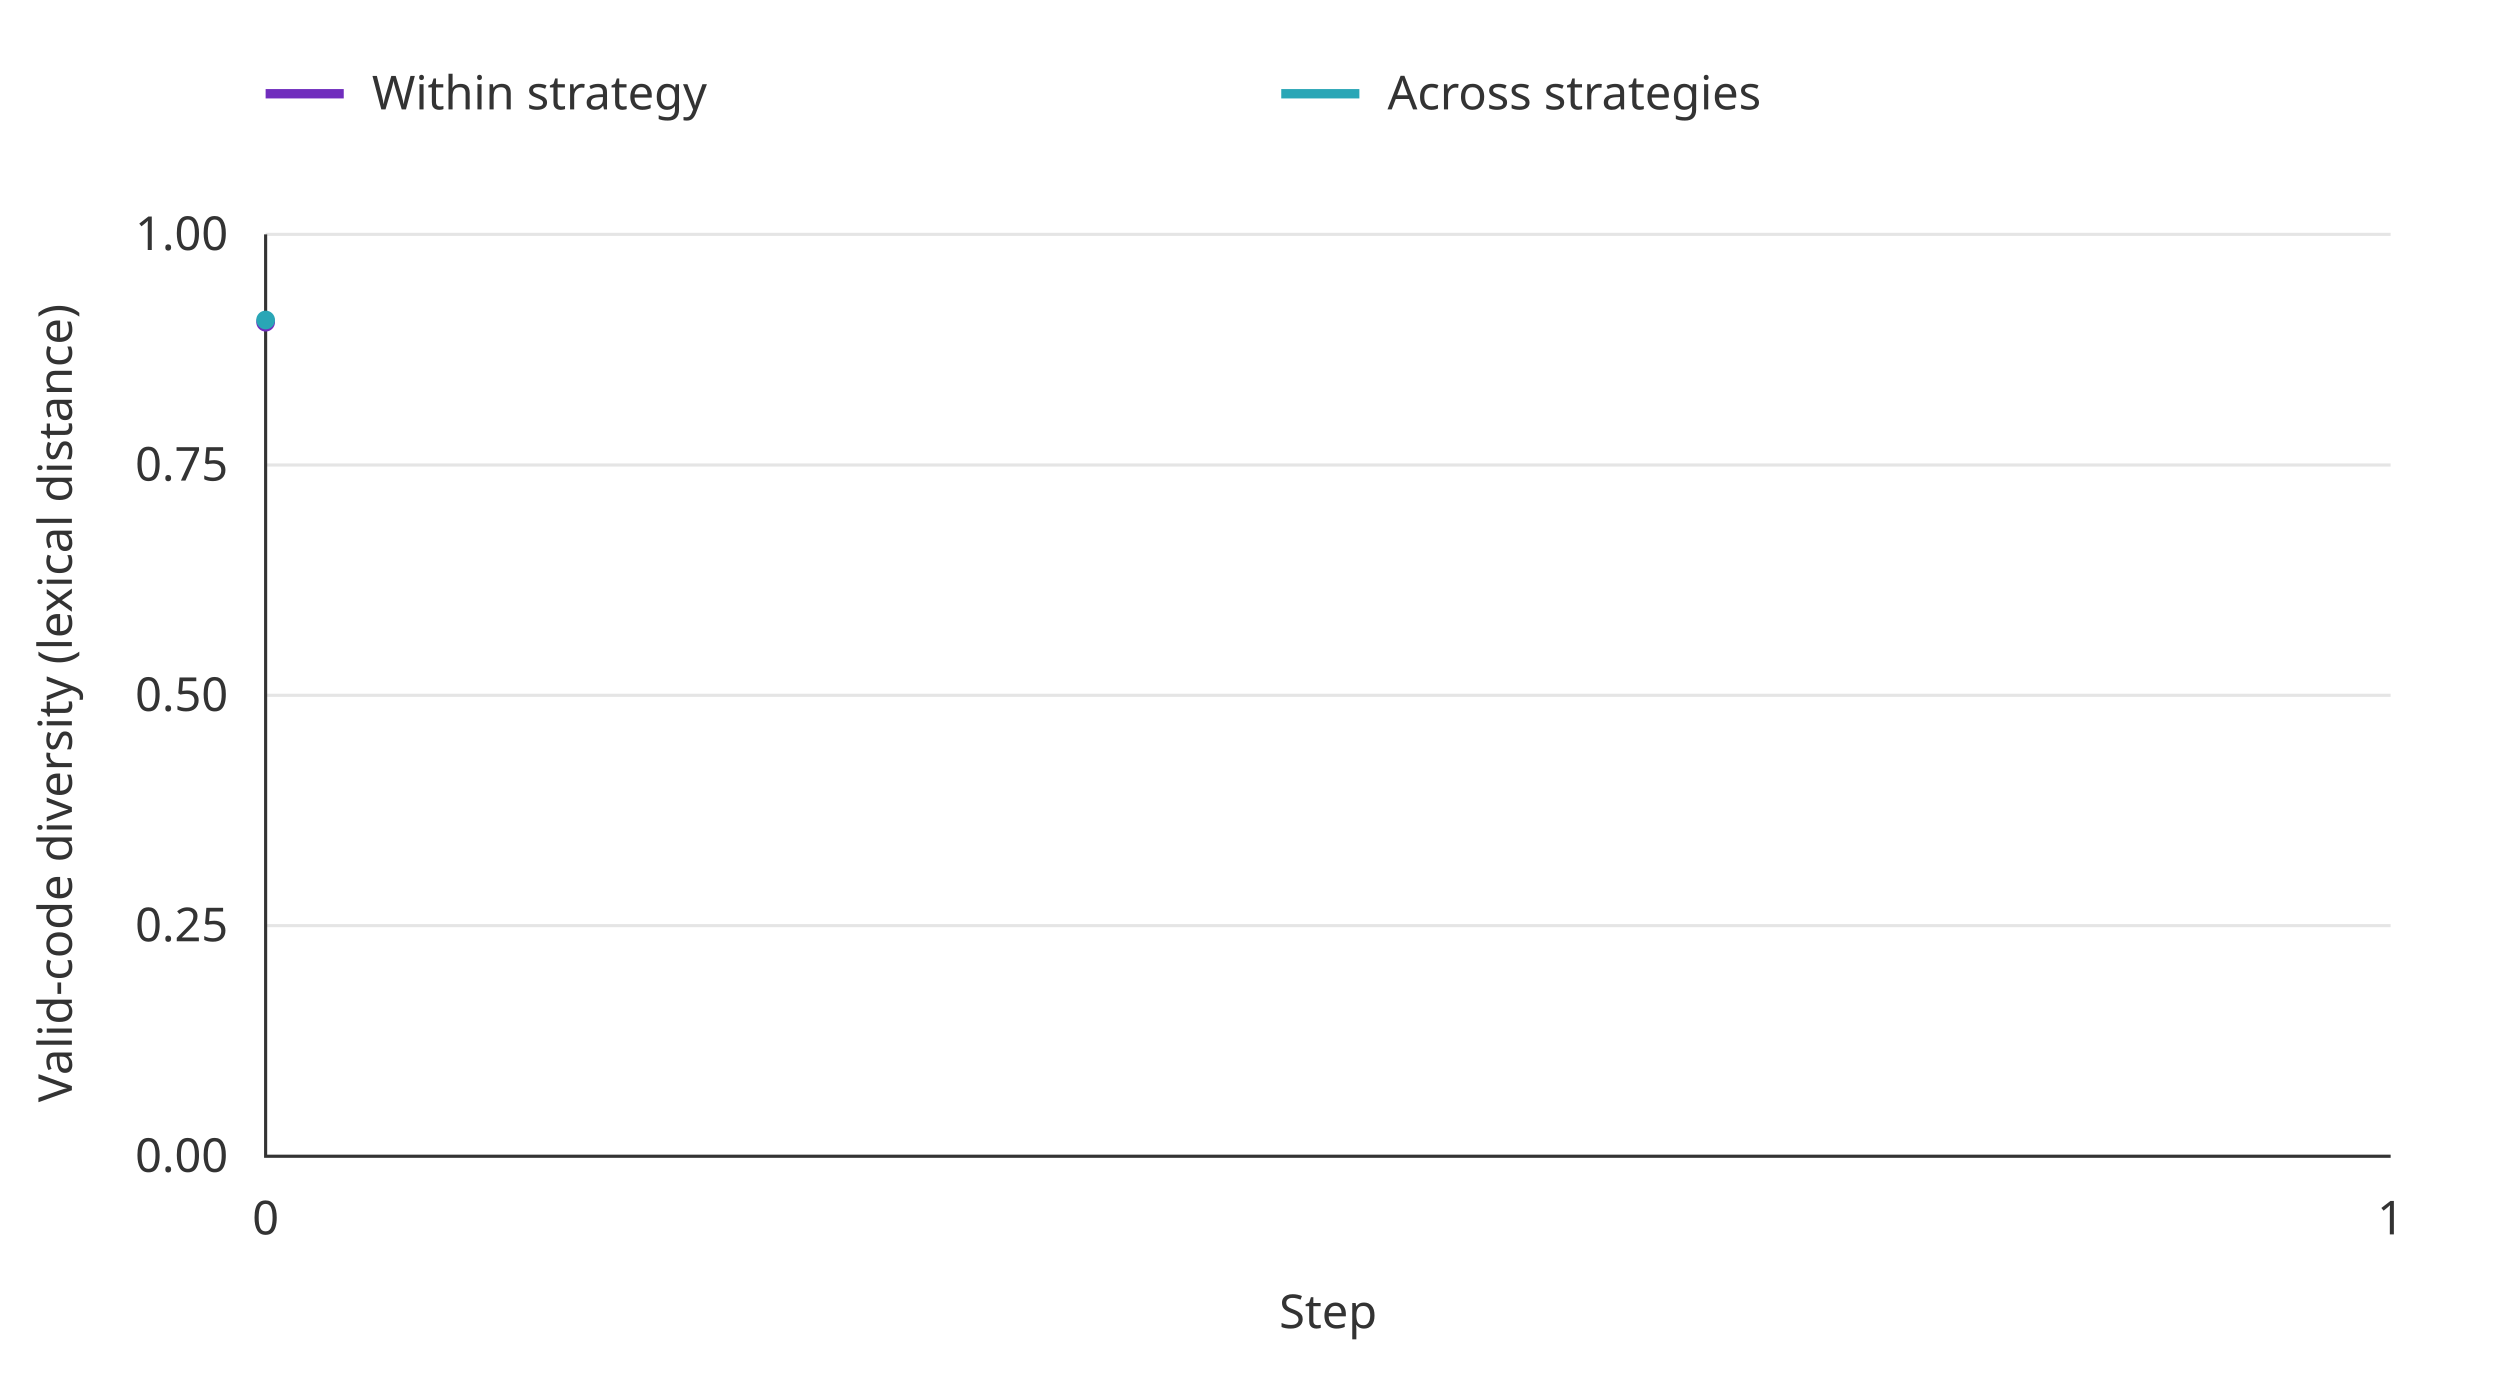
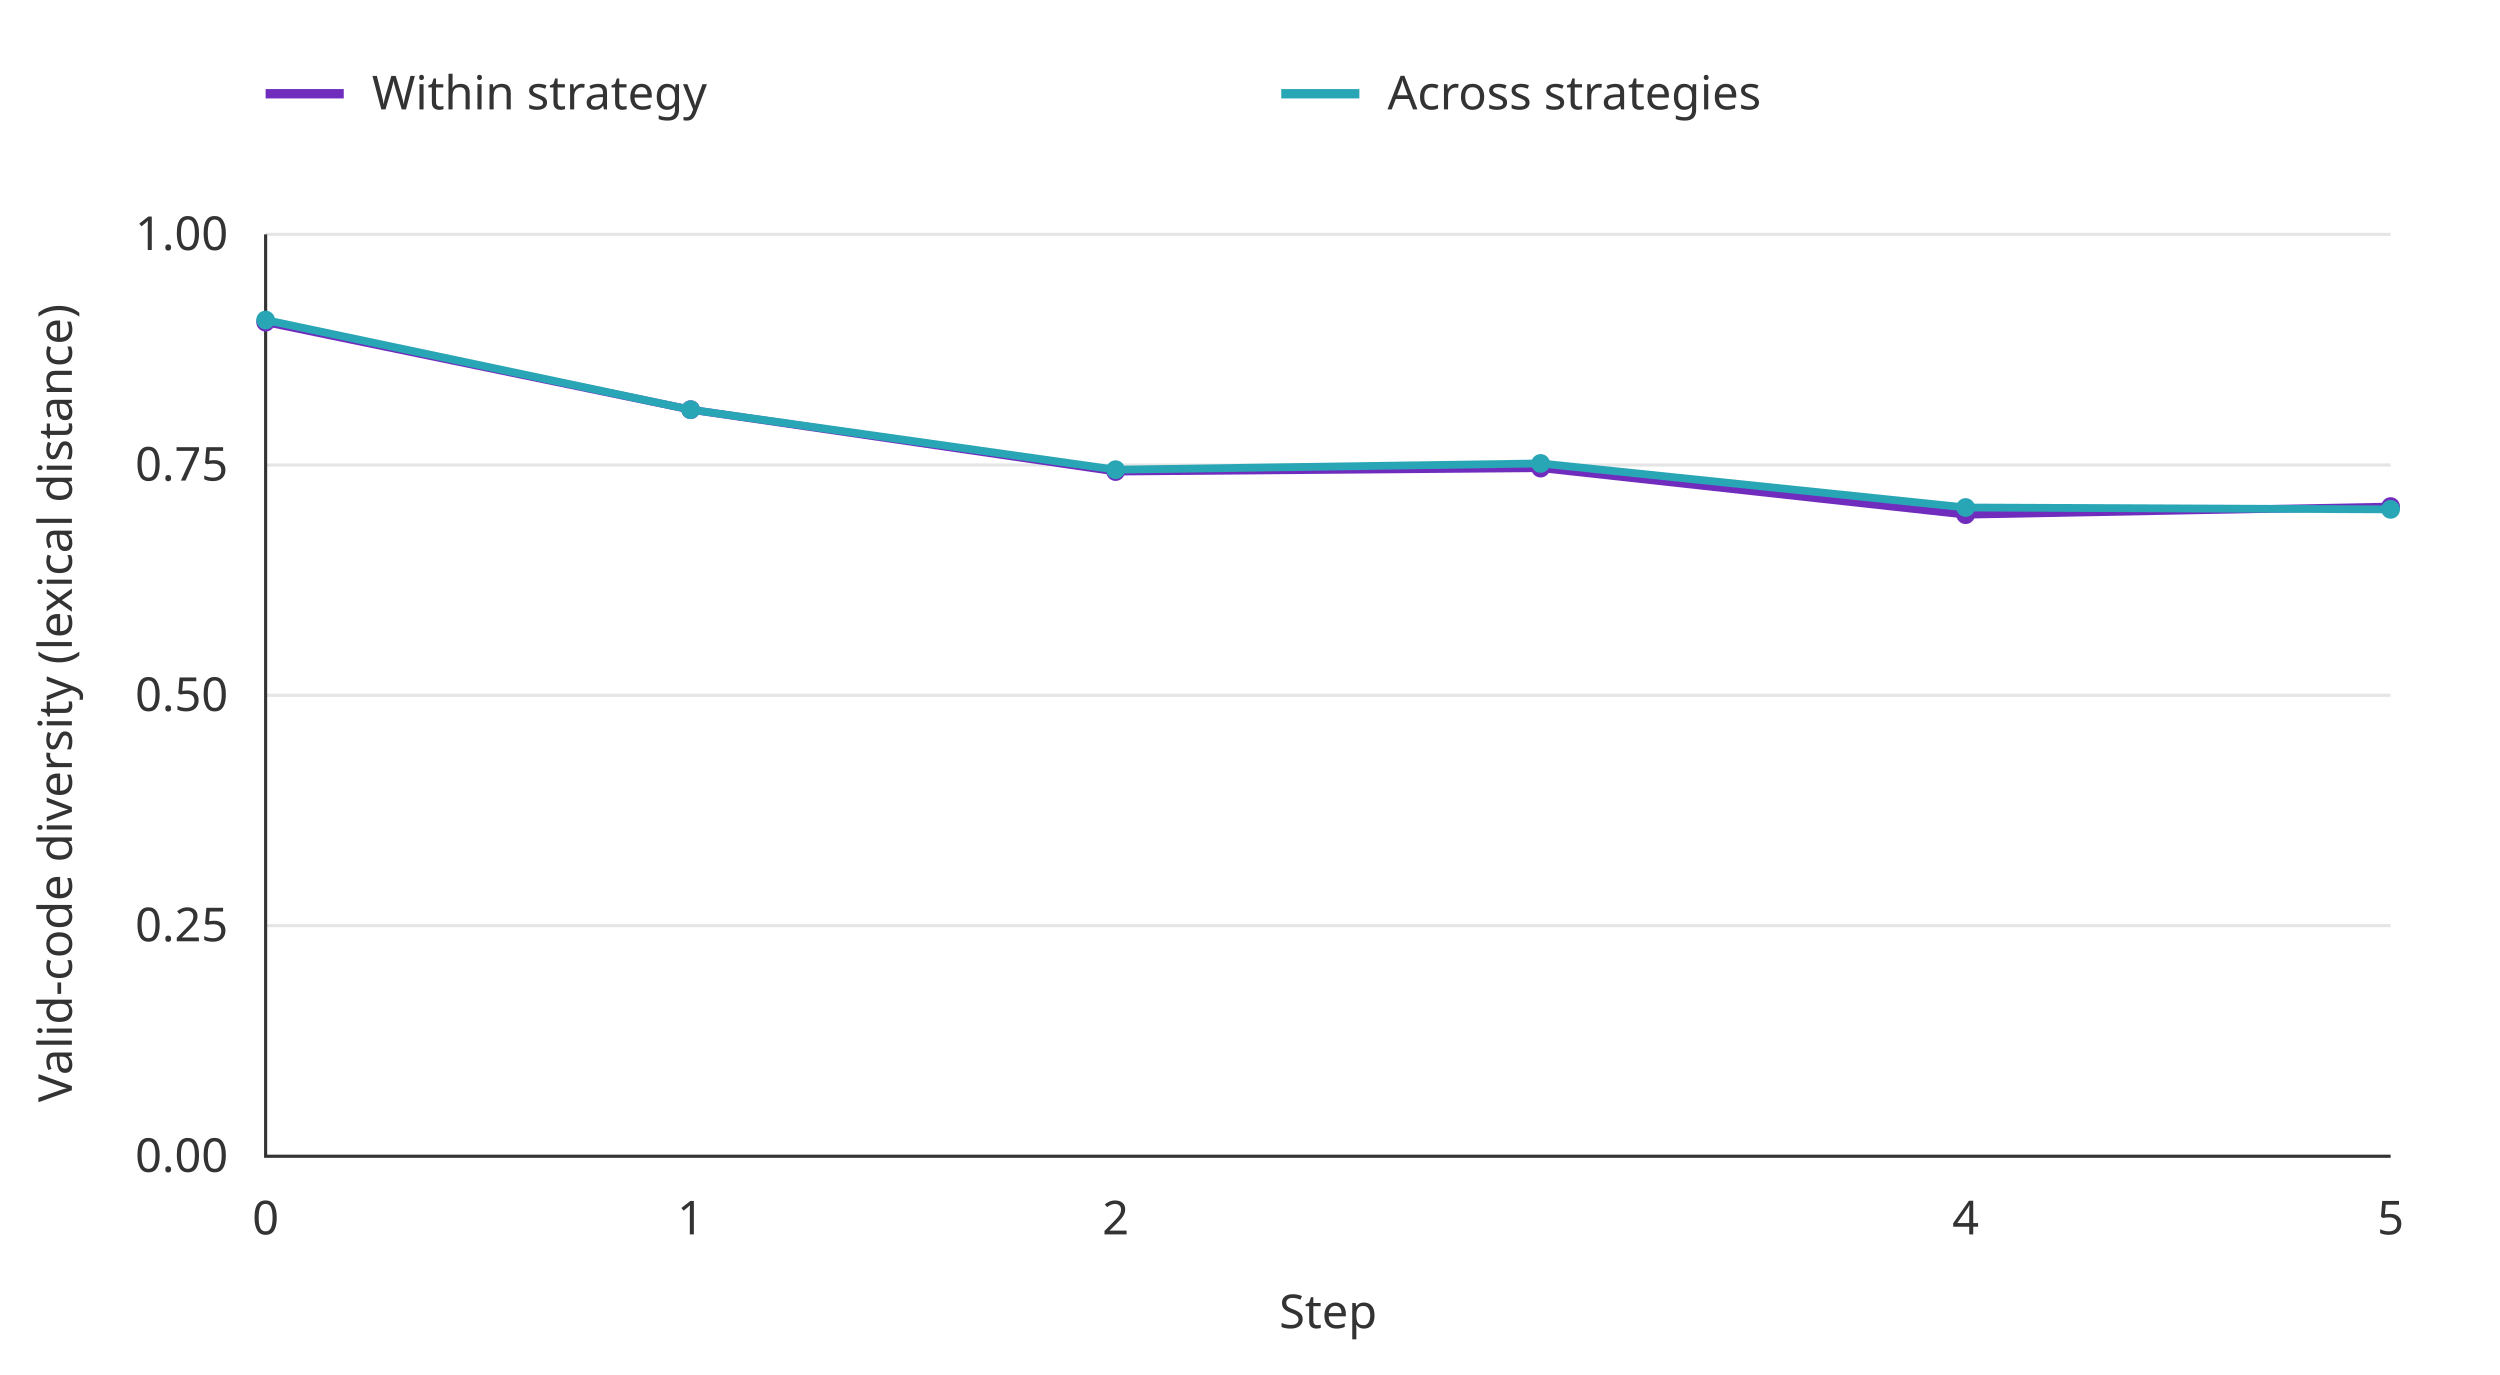
<svg xmlns="http://www.w3.org/2000/svg" width="800" height="440" viewBox="0 0 800 440">
  <rect width="100%" height="100%" fill="white" />
  <g font-family="sans-serif" font-size="15" fill="#333">
    <path d="M85,370.0 H765" stroke="#e5e5e5" />
    <text x="73" y="375.0" text-anchor="end">0.00</text>
    <path d="M85,296.2 H765" stroke="#e5e5e5" />
    <text x="73" y="301.2" text-anchor="end">0.25</text>
    <path d="M85,222.5 H765" stroke="#e5e5e5" />
    <text x="73" y="227.5" text-anchor="end">0.50</text>
    <path d="M85,148.8 H765" stroke="#e5e5e5" />
    <text x="73" y="153.8" text-anchor="end">0.75</text>
    <path d="M85,75.0 H765" stroke="#e5e5e5" />
    <text x="73" y="80.0" text-anchor="end">1.00</text>
    <text x="85.0" y="395" text-anchor="middle">0</text>
-     <text x="765.0" y="395" text-anchor="middle">1</text>
+     <text x="221.0" y="395" text-anchor="middle">1</text>
+     <text x="357.0" y="395" text-anchor="middle">2</text>
+     <text x="629.0" y="395" text-anchor="middle">4</text>
+     <text x="765.0" y="395" text-anchor="middle">5</text>
    <path d="M85,75 V370 H765" fill="none" stroke="#333" />
    <text x="425" y="425" text-anchor="middle">Step</text>
    <text transform="translate(23,225) rotate(-90)" text-anchor="middle">Valid-code diversity (lexical distance)</text>
    <path d="M85,30 h25" stroke="#702dbd" stroke-width="3" />
    <text x="119" y="35">Within strategy</text>
    <circle cx="85.0" cy="103.1" r="3" fill="#702dbd" />
-     <polyline points="85.0,103.1" fill="none" stroke="#702dbd" stroke-width="2.5" />
+     <circle cx="221.0" cy="131.1" r="3" fill="#702dbd" />
+     <circle cx="357.0" cy="150.9" r="3" fill="#702dbd" />
+     <circle cx="493.0" cy="149.8" r="3" fill="#702dbd" />
+     <circle cx="629.0" cy="164.7" r="3" fill="#702dbd" />
+     <circle cx="765.0" cy="162.1" r="3" fill="#702dbd" />
+     <polyline points="85.0,103.1 221.0,131.1 357.0,150.9 493.0,149.8 629.0,164.7 765.0,162.1" fill="none" stroke="#702dbd" stroke-width="2.5" />
    <path d="M410,30 h25" stroke="#29a6b6" stroke-width="3" />
    <text x="444" y="35">Across strategies</text>
    <circle cx="85.0" cy="102.4" r="3" fill="#29a6b6" />
-     <polyline points="85.0,102.4" fill="none" stroke="#29a6b6" stroke-width="2.5" />
+     <circle cx="221.0" cy="131.1" r="3" fill="#29a6b6" />
+     <circle cx="357.0" cy="150.3" r="3" fill="#29a6b6" />
+     <circle cx="493.0" cy="148.3" r="3" fill="#29a6b6" />
+     <circle cx="629.0" cy="162.4" r="3" fill="#29a6b6" />
+     <circle cx="765.0" cy="163.0" r="3" fill="#29a6b6" />
+     <polyline points="85.0,102.4 221.0,131.1 357.0,150.3 493.0,148.3 629.0,162.4 765.0,163.0" fill="none" stroke="#29a6b6" stroke-width="2.5" />
  </g>
</svg>
